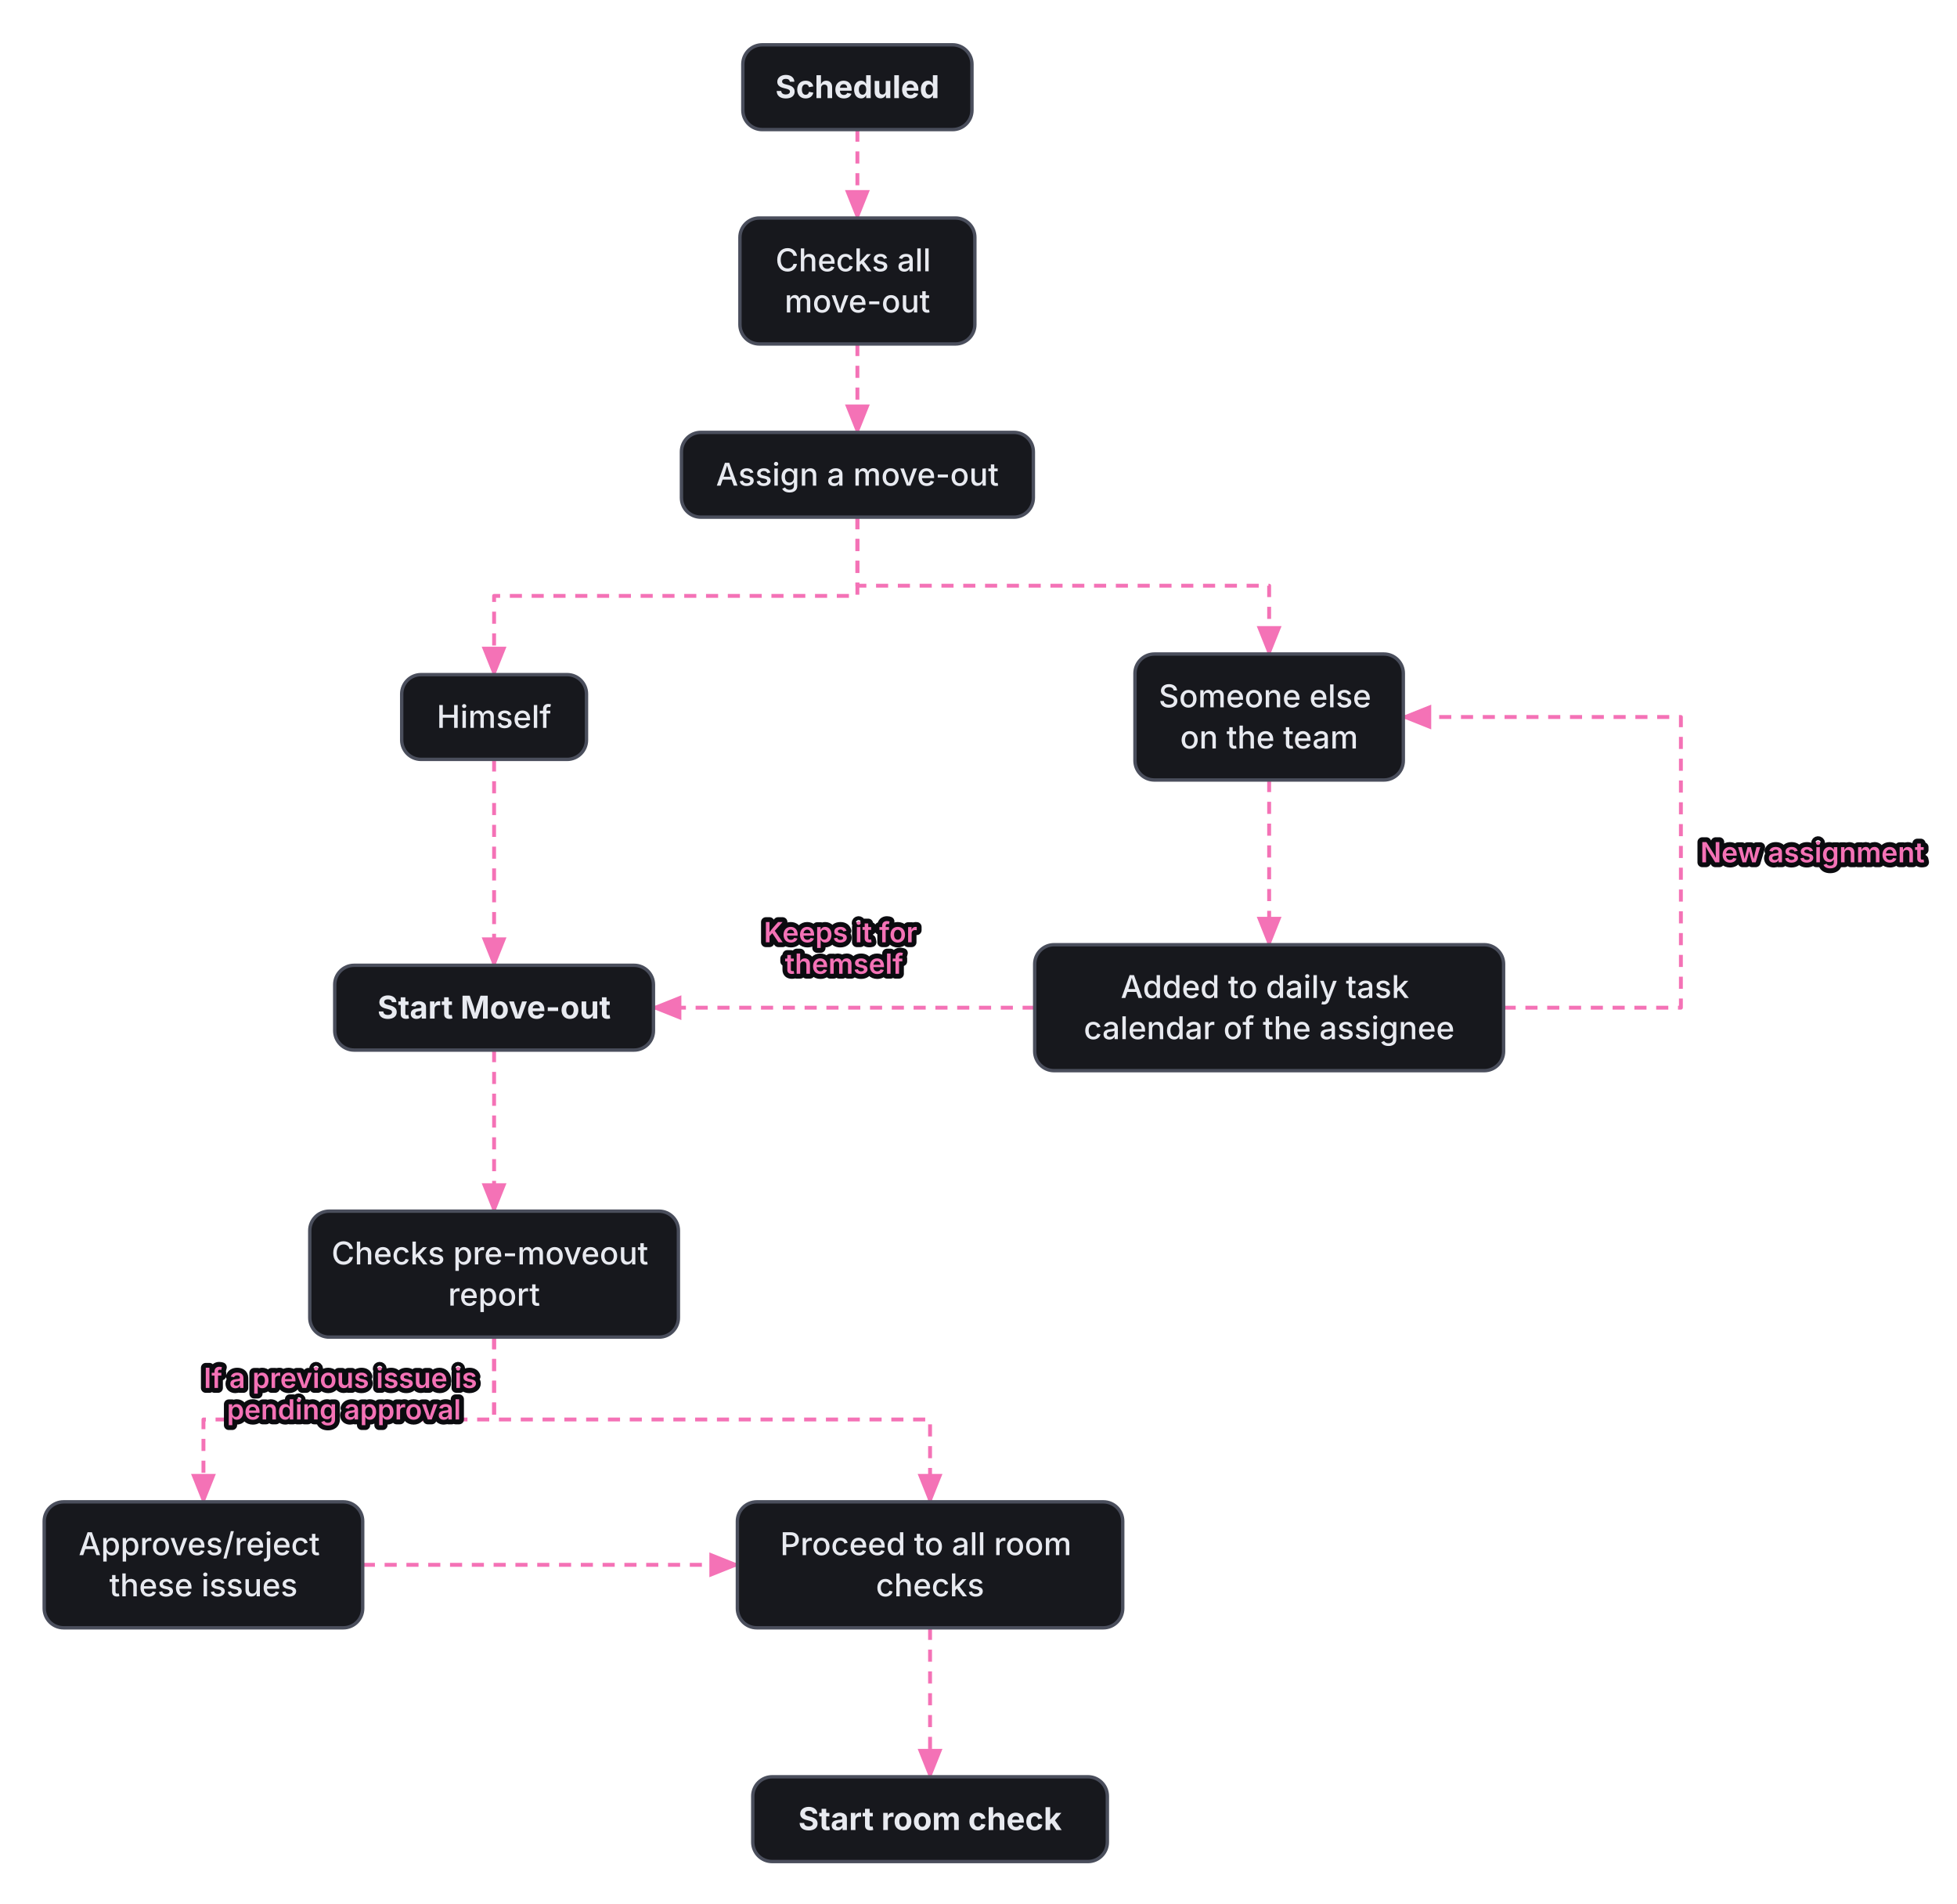
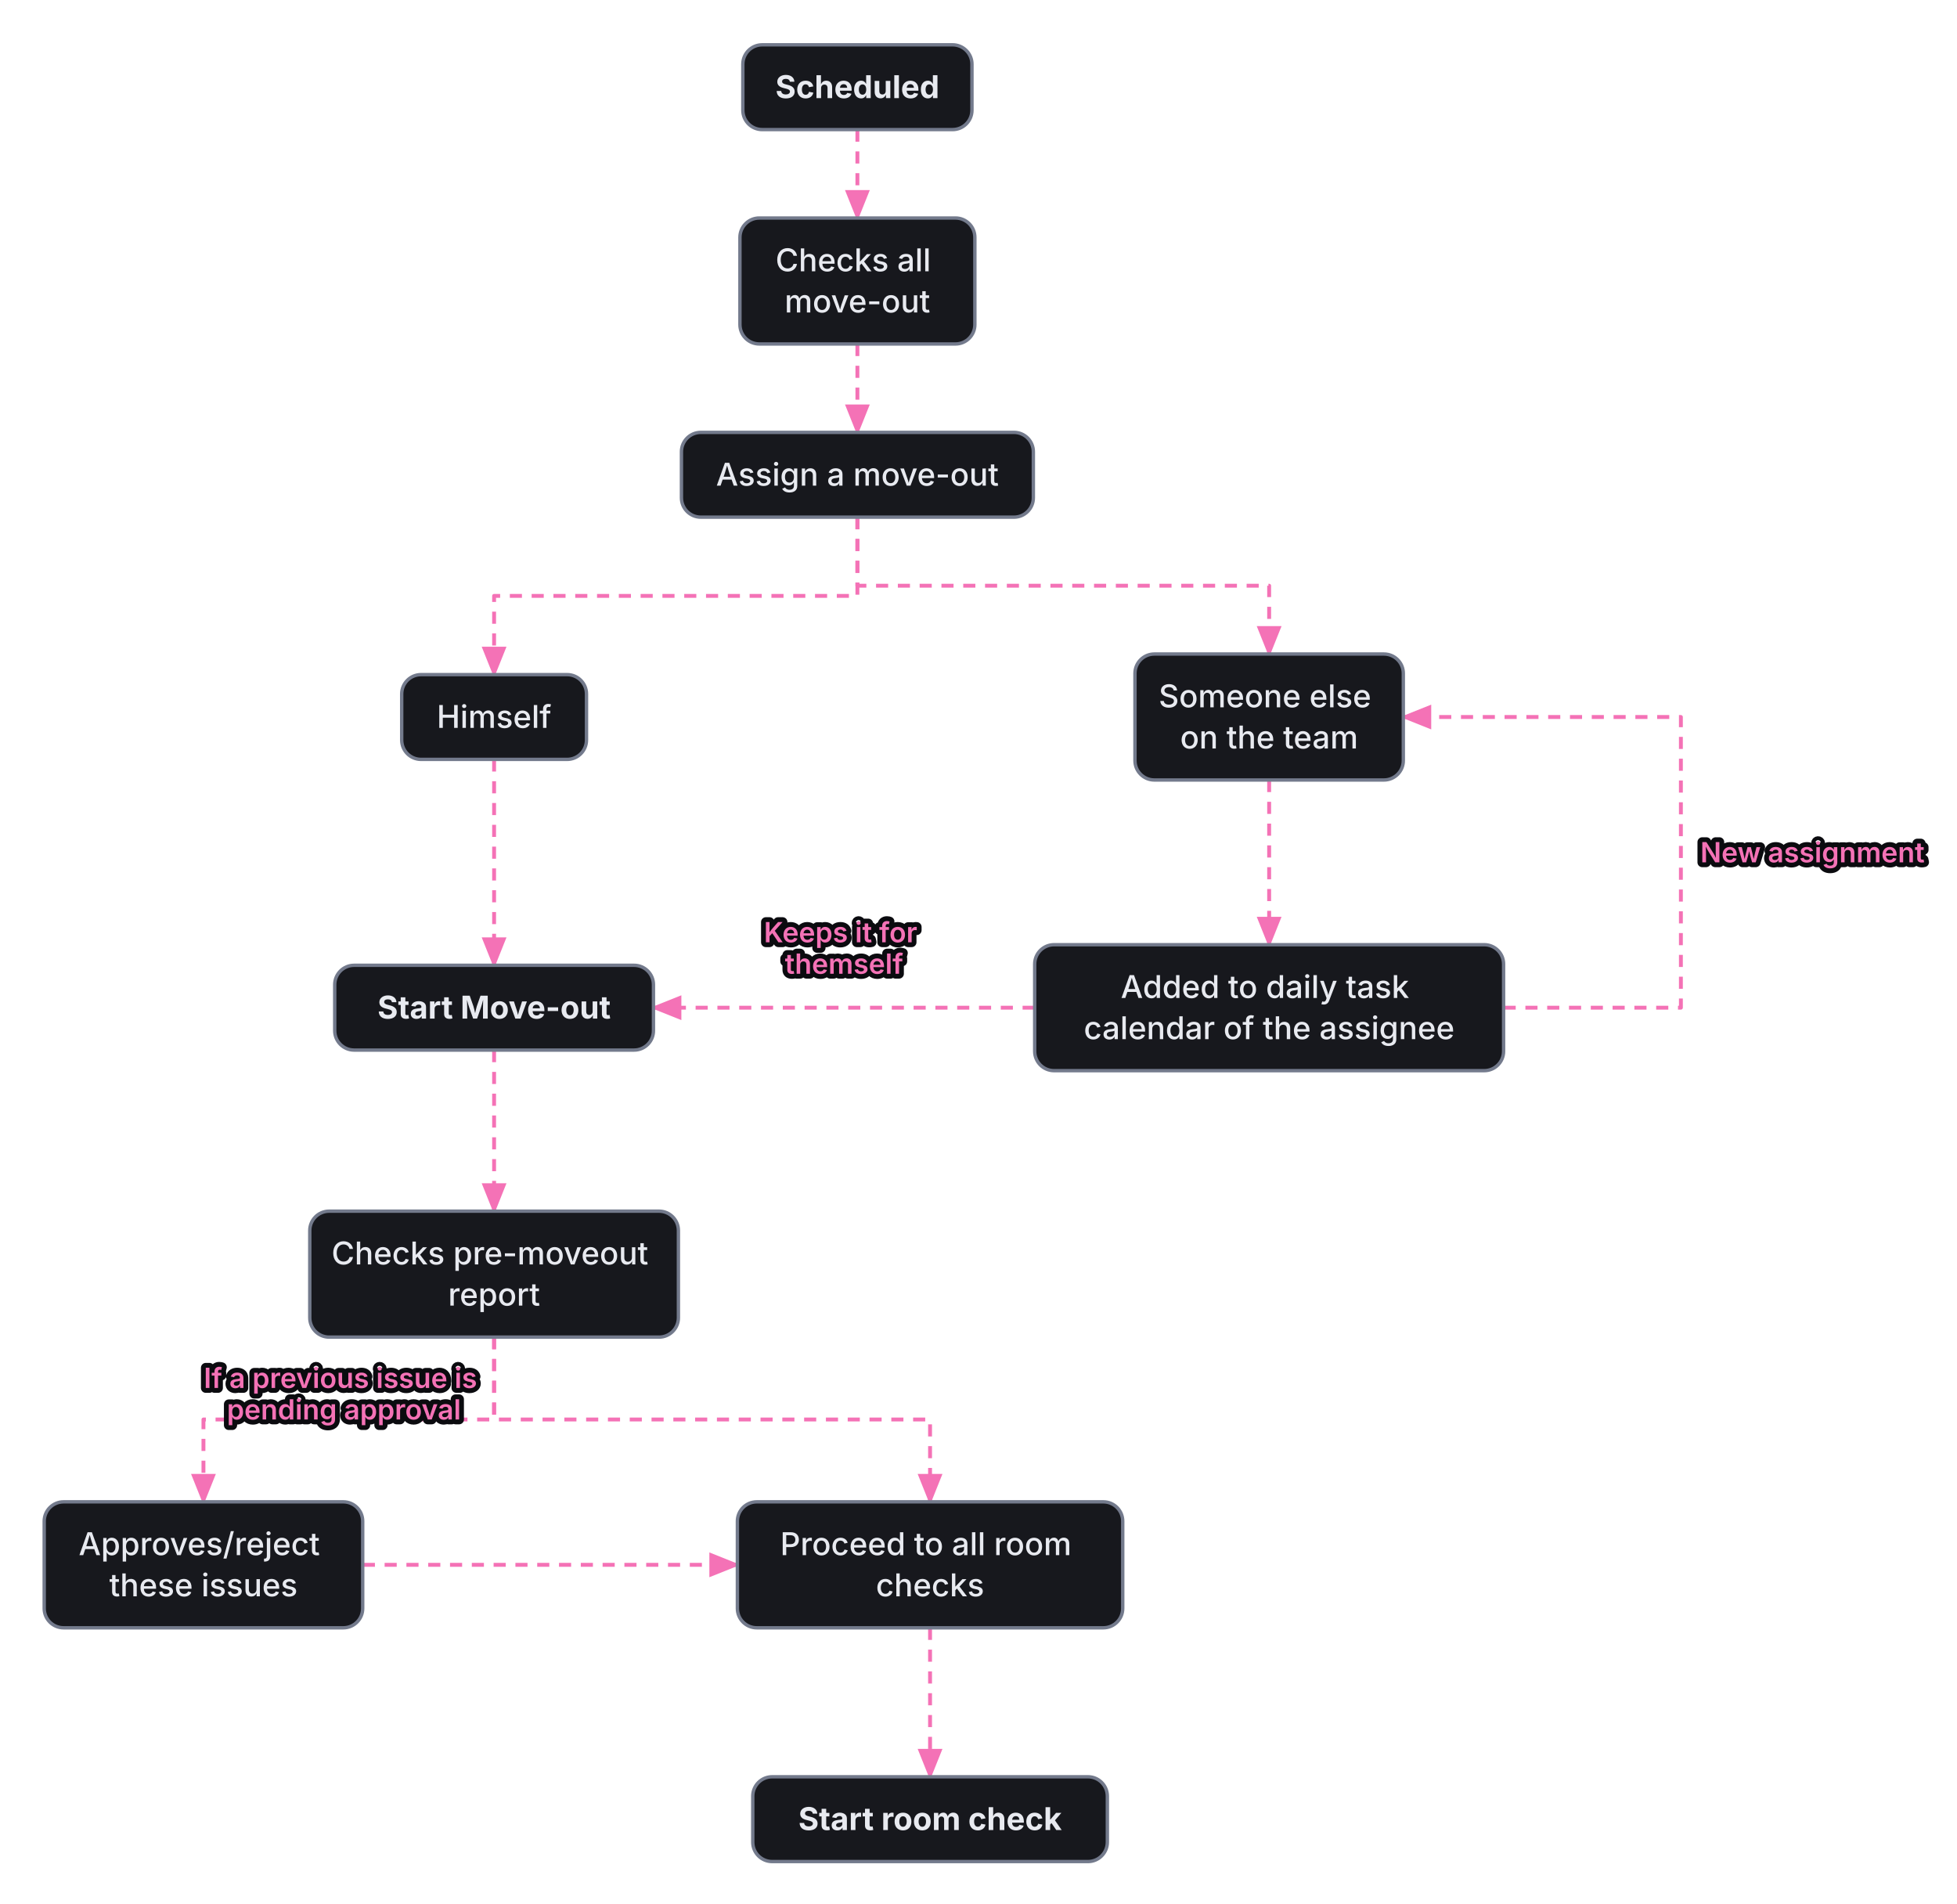
<svg xmlns="http://www.w3.org/2000/svg" viewBox="-54 -6 808 786" width="808" height="786" font-family="Inter, ui-sans-serif, system-ui, -apple-system, Segoe UI, Helvetica, Arial, sans-serif">
  <defs>
    <marker id="ar" viewBox="0 0 10 10" refX="9" refY="5" markerWidth="8" markerHeight="8" orient="auto-start-reverse">
      <path d="M0,1 L10,5 L0,9 z" fill="#f472b6" />
    </marker>
  </defs>
  <path d="M300.0,47.5 L300.0,84.0" fill="none" stroke="#f472b6" stroke-width="1.6" stroke-dasharray="5 4" stroke-linejoin="round" marker-end="url(#ar)" />
  <path d="M300.0,136.0 L300.0,172.5" fill="none" stroke="#f472b6" stroke-width="1.6" stroke-dasharray="5 4" stroke-linejoin="round" marker-end="url(#ar)" />
  <path d="M300.0,207.5 L300.0,240.0 L150.0,240.0 L150.0,272.5" fill="none" stroke="#f472b6" stroke-width="1.6" stroke-dasharray="5 4" stroke-linejoin="round" marker-end="url(#ar)" />
  <path d="M300.0,207.5 L300.0,235.8 L470.0,235.8 L470.0,264.0" fill="none" stroke="#f472b6" stroke-width="1.6" stroke-dasharray="5 4" stroke-linejoin="round" marker-end="url(#ar)" />
  <path d="M150.0,307.5 L150.0,392.5" fill="none" stroke="#f472b6" stroke-width="1.6" stroke-dasharray="5 4" stroke-linejoin="round" marker-end="url(#ar)" />
  <path d="M470.0,316.0 L470.0,384.0" fill="none" stroke="#f472b6" stroke-width="1.6" stroke-dasharray="5 4" stroke-linejoin="round" marker-end="url(#ar)" />
  <path d="M373.2,410.0 L215.8,410.0" fill="none" stroke="#f472b6" stroke-width="1.6" stroke-dasharray="5 4" stroke-linejoin="round" marker-end="url(#ar)" />
  <path d="M566.8,410.0 L640.0,410.0 L640.0,290.0 L525.4,290.0" fill="none" stroke="#f472b6" stroke-width="1.6" stroke-dasharray="5 4" stroke-linejoin="round" marker-end="url(#ar)" />
  <path d="M150.0,427.5 L150.0,494.0" fill="none" stroke="#f472b6" stroke-width="1.6" stroke-dasharray="5 4" stroke-linejoin="round" marker-end="url(#ar)" />
  <path d="M150.0,546.0 L150.0,580.0 L30.0,580.0 L30.0,614.0" fill="none" stroke="#f472b6" stroke-width="1.6" stroke-dasharray="5 4" stroke-linejoin="round" marker-end="url(#ar)" />
  <path d="M150.0,546.0 L150.0,580.0 L330.0,580.0 L330.0,614.0" fill="none" stroke="#f472b6" stroke-width="1.6" stroke-dasharray="5 4" stroke-linejoin="round" marker-end="url(#ar)" />
  <path d="M95.8,640.0 L250.4,640.0" fill="none" stroke="#f472b6" stroke-width="1.6" stroke-dasharray="5 4" stroke-linejoin="round" marker-end="url(#ar)" />
  <path d="M330.0,666.0 L330.0,727.5" fill="none" stroke="#f472b6" stroke-width="1.6" stroke-dasharray="5 4" stroke-linejoin="round" marker-end="url(#ar)" />
-   <rect x="252.7" y="12.5" width="94.6" height="35" rx="8" fill="#17181d" stroke="#4a4e5c" stroke-width="1.4" />
+   <rect x="252.7" y="12.5" width="94.6" height="35" rx="8" fill="#17181d" stroke="#737a8c" stroke-width="1.4" />
  <text text-anchor="middle" font-size="13" font-weight="700" fill="#e8eaf0">
    <tspan x="300" y="34.5">Scheduled</tspan>
  </text>
-   <rect x="251.5" y="84.0" width="97.0" height="52" rx="8" fill="#17181d" stroke="#4a4e5c" stroke-width="1.4" />
+   <rect x="251.5" y="84.0" width="97.0" height="52" rx="8" fill="#17181d" stroke="#737a8c" stroke-width="1.4" />
  <text text-anchor="middle" font-size="13" font-weight="500" fill="#e8eaf0">
    <tspan x="300" y="106.0">Checks all</tspan>
    <tspan x="300" y="123.0">move-out</tspan>
  </text>
-   <rect x="227.35" y="172.5" width="145.3" height="35" rx="8" fill="#17181d" stroke="#4a4e5c" stroke-width="1.4" />
+   <rect x="227.35" y="172.5" width="145.3" height="35" rx="8" fill="#17181d" stroke="#737a8c" stroke-width="1.4" />
  <text text-anchor="middle" font-size="13" font-weight="500" fill="#e8eaf0">
    <tspan x="300" y="194.5">Assign a move-out</tspan>
  </text>
-   <rect x="111.85" y="272.5" width="76.3" height="35" rx="8" fill="#17181d" stroke="#4a4e5c" stroke-width="1.4" />
+   <rect x="111.85" y="272.5" width="76.3" height="35" rx="8" fill="#17181d" stroke="#737a8c" stroke-width="1.4" />
  <text text-anchor="middle" font-size="13" font-weight="500" fill="#e8eaf0">
    <tspan x="150" y="294.5">Himself</tspan>
  </text>
-   <rect x="414.6" y="264.0" width="110.8" height="52" rx="8" fill="#17181d" stroke="#4a4e5c" stroke-width="1.4" />
+   <rect x="414.6" y="264.0" width="110.8" height="52" rx="8" fill="#17181d" stroke="#737a8c" stroke-width="1.4" />
  <text text-anchor="middle" font-size="13" font-weight="500" fill="#e8eaf0">
    <tspan x="470" y="286.0">Someone else</tspan>
    <tspan x="470" y="303.0">on the team</tspan>
  </text>
-   <rect x="84.2" y="392.5" width="131.6" height="35" rx="8" fill="#17181d" stroke="#4a4e5c" stroke-width="1.4" />
+   <rect x="84.2" y="392.5" width="131.6" height="35" rx="8" fill="#17181d" stroke="#737a8c" stroke-width="1.4" />
  <text text-anchor="middle" font-size="13" font-weight="700" fill="#e8eaf0">
    <tspan x="150" y="414.5">Start Move-out</tspan>
  </text>
-   <rect x="373.2" y="384.0" width="193.6" height="52" rx="8" fill="#17181d" stroke="#4a4e5c" stroke-width="1.4" />
+   <rect x="373.2" y="384.0" width="193.6" height="52" rx="8" fill="#17181d" stroke="#737a8c" stroke-width="1.4" />
  <text text-anchor="middle" font-size="13" font-weight="500" fill="#e8eaf0">
    <tspan x="470" y="406.0">Added to daily task</tspan>
    <tspan x="470" y="423.0">calendar of the assignee</tspan>
  </text>
-   <rect x="73.9" y="494.0" width="152.2" height="52" rx="8" fill="#17181d" stroke="#4a4e5c" stroke-width="1.4" />
+   <rect x="73.9" y="494.0" width="152.2" height="52" rx="8" fill="#17181d" stroke="#737a8c" stroke-width="1.4" />
  <text text-anchor="middle" font-size="13" font-weight="500" fill="#e8eaf0">
    <tspan x="150" y="516.0">Checks pre-moveout</tspan>
    <tspan x="150" y="533.0">report</tspan>
  </text>
-   <rect x="-35.75" y="614.0" width="131.5" height="52" rx="8" fill="#17181d" stroke="#4a4e5c" stroke-width="1.4" />
+   <rect x="-35.75" y="614.0" width="131.5" height="52" rx="8" fill="#17181d" stroke="#737a8c" stroke-width="1.4" />
  <text text-anchor="middle" font-size="13" font-weight="500" fill="#e8eaf0">
    <tspan x="30" y="636.0">Approves/reject</tspan>
    <tspan x="30" y="653.0">these issues</tspan>
  </text>
-   <rect x="250.45" y="614.0" width="159.1" height="52" rx="8" fill="#17181d" stroke="#4a4e5c" stroke-width="1.4" />
+   <rect x="250.45" y="614.0" width="159.1" height="52" rx="8" fill="#17181d" stroke="#737a8c" stroke-width="1.4" />
  <text text-anchor="middle" font-size="13" font-weight="500" fill="#e8eaf0">
    <tspan x="330" y="636.0">Proceed to all room</tspan>
    <tspan x="330" y="653.0">checks</tspan>
  </text>
-   <rect x="256.8" y="727.5" width="146.4" height="35" rx="8" fill="#17181d" stroke="#4a4e5c" stroke-width="1.4" />
+   <rect x="256.8" y="727.5" width="146.4" height="35" rx="8" fill="#17181d" stroke="#737a8c" stroke-width="1.4" />
  <text text-anchor="middle" font-size="13" font-weight="700" fill="#e8eaf0">
    <tspan x="330" y="749.5">Start room check</tspan>
  </text>
  <text text-anchor="middle" font-size="11.5" font-weight="600" fill="none" stroke="#0b0b0f" stroke-width="4" stroke-linejoin="round">
    <tspan x="294.5" y="383.0">Keeps it for</tspan>
    <tspan x="294.5" y="396.0">themself</tspan>
  </text>
  <text text-anchor="middle" font-size="11.5" font-weight="600" fill="#f472b6">
    <tspan x="294.5" y="383.0">Keeps it for</tspan>
    <tspan x="294.5" y="396.0">themself</tspan>
  </text>
  <text text-anchor="start" font-size="11.5" font-weight="600" fill="none" stroke="#0b0b0f" stroke-width="4" stroke-linejoin="round">
    <tspan x="648" y="350">New assignment</tspan>
  </text>
  <text text-anchor="start" font-size="11.5" font-weight="600" fill="#f472b6">
    <tspan x="648" y="350">New assignment</tspan>
  </text>
  <text text-anchor="middle" font-size="11.5" font-weight="600" fill="none" stroke="#0b0b0f" stroke-width="4" stroke-linejoin="round">
    <tspan x="88" y="567">If a previous issue is</tspan>
    <tspan x="88" y="580">pending approval</tspan>
  </text>
  <text text-anchor="middle" font-size="11.5" font-weight="600" fill="#f472b6">
    <tspan x="88" y="567">If a previous issue is</tspan>
    <tspan x="88" y="580">pending approval</tspan>
  </text>
</svg>
